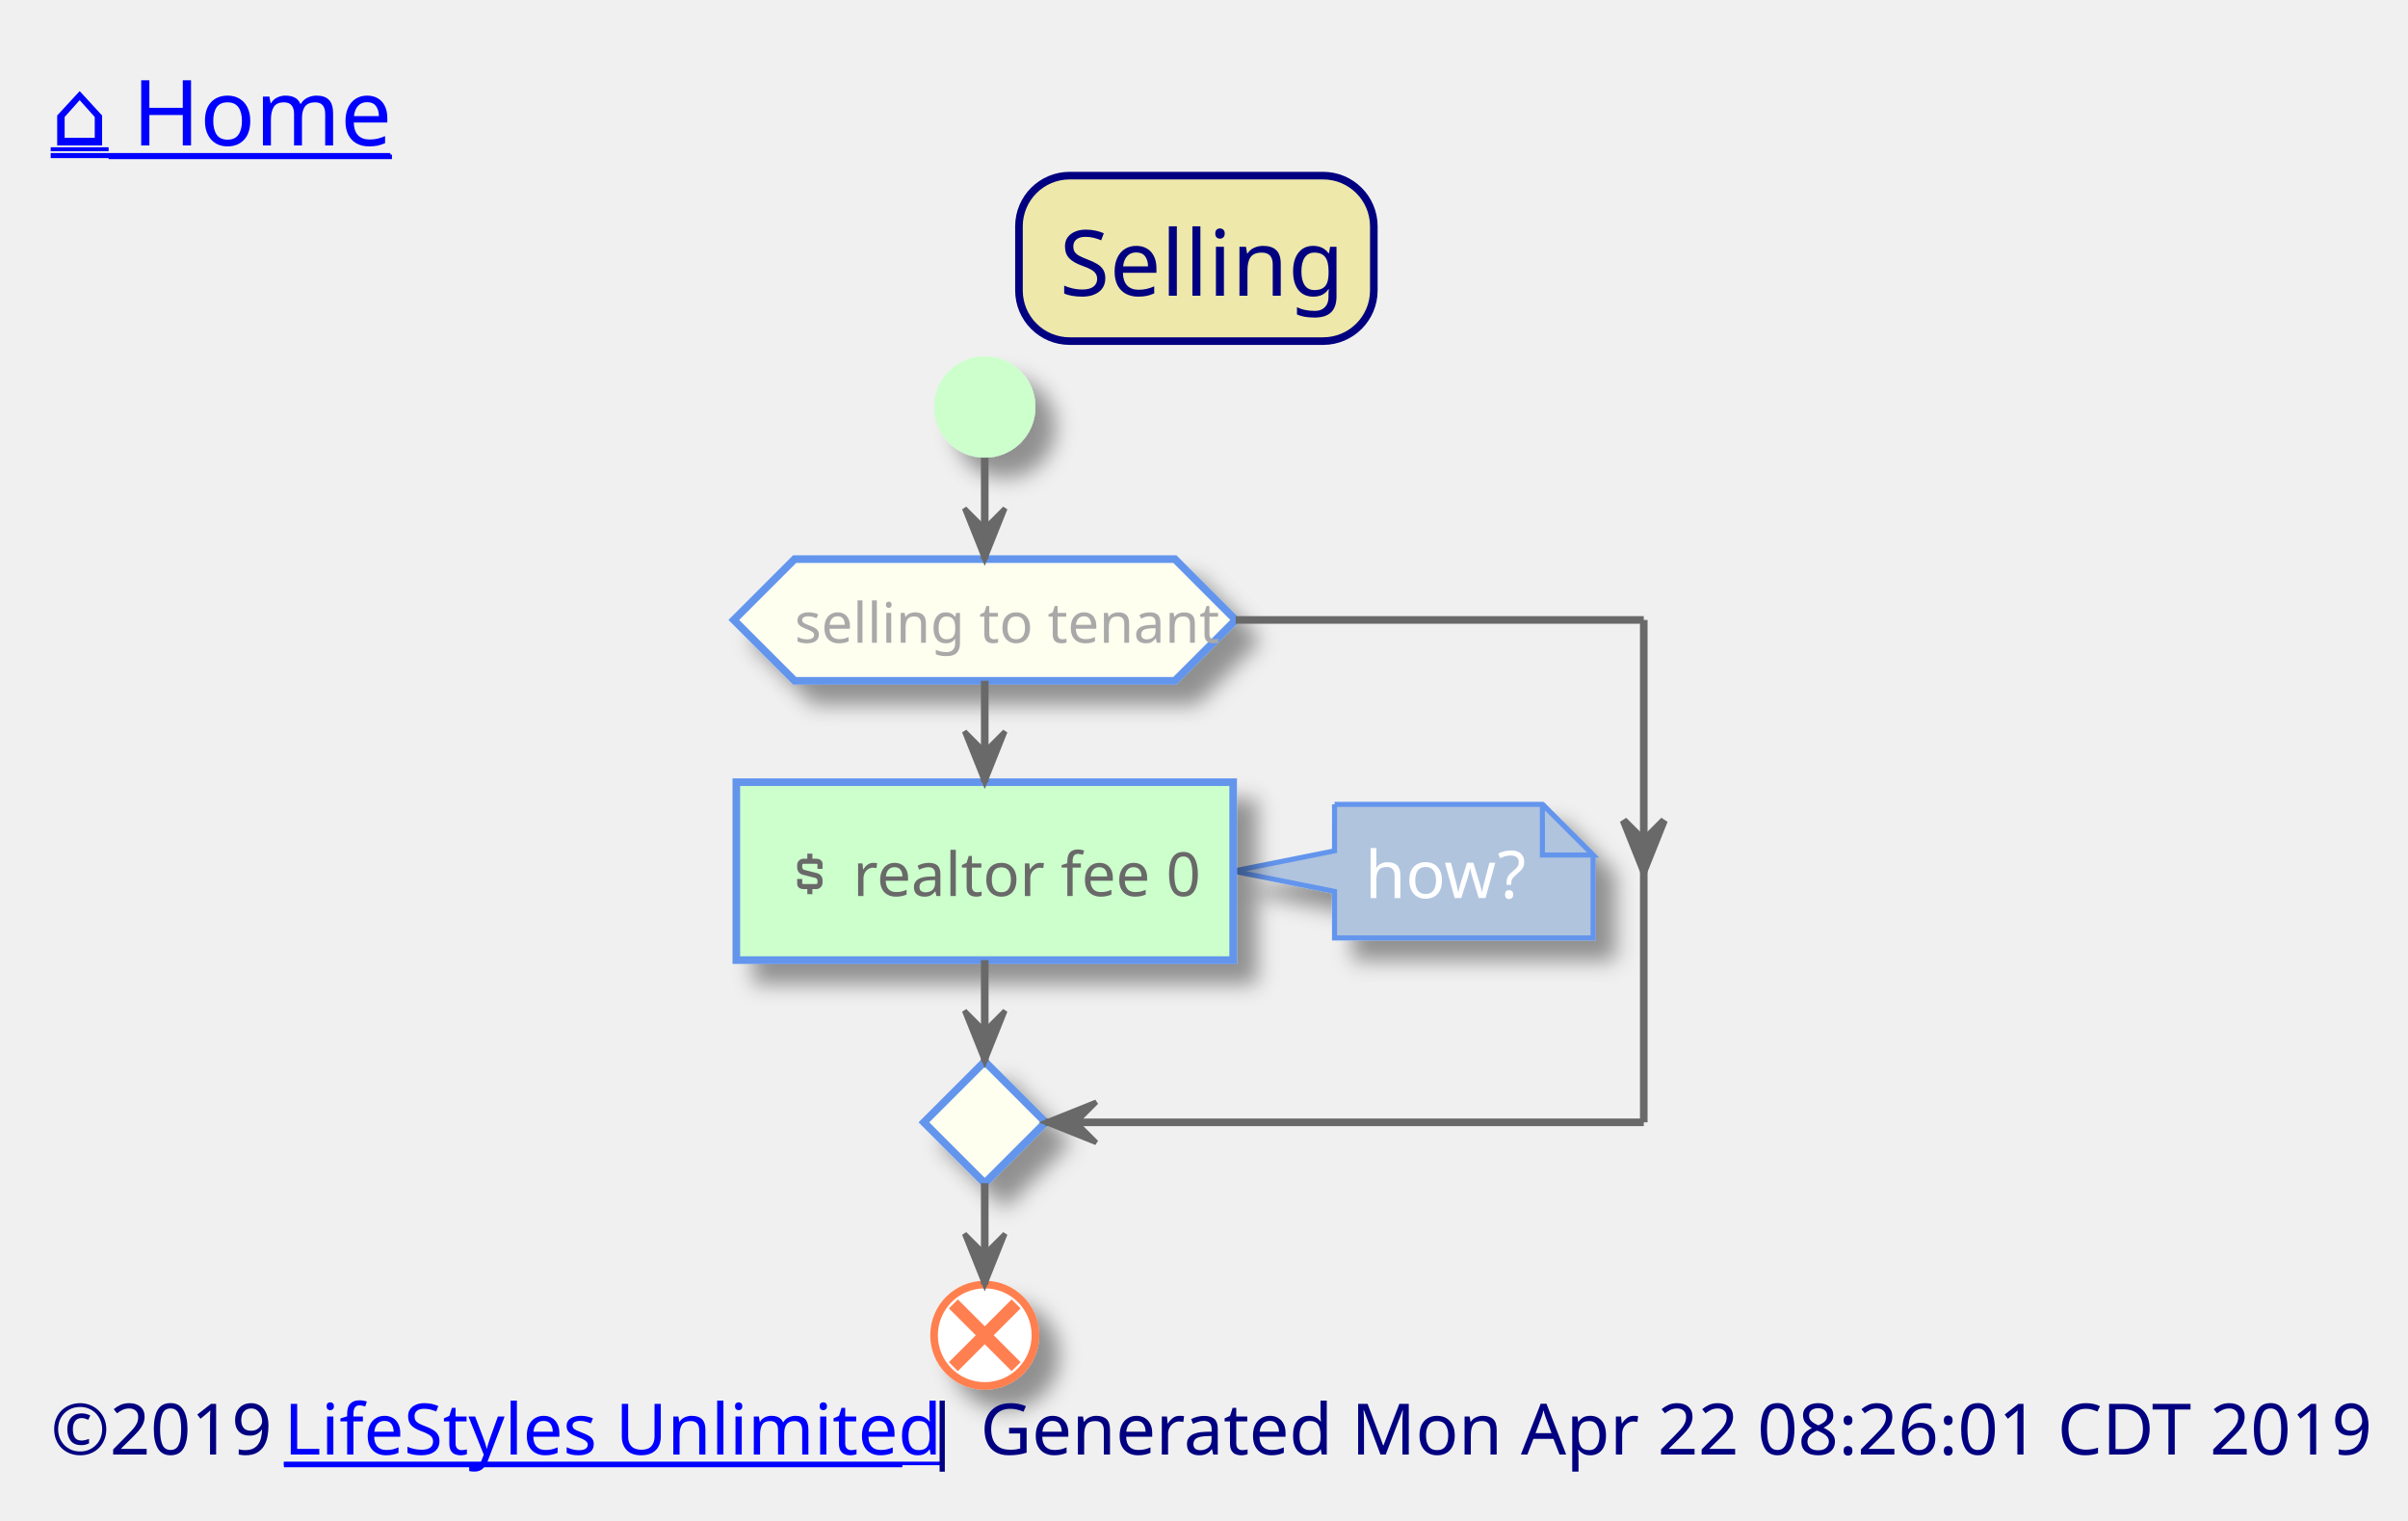
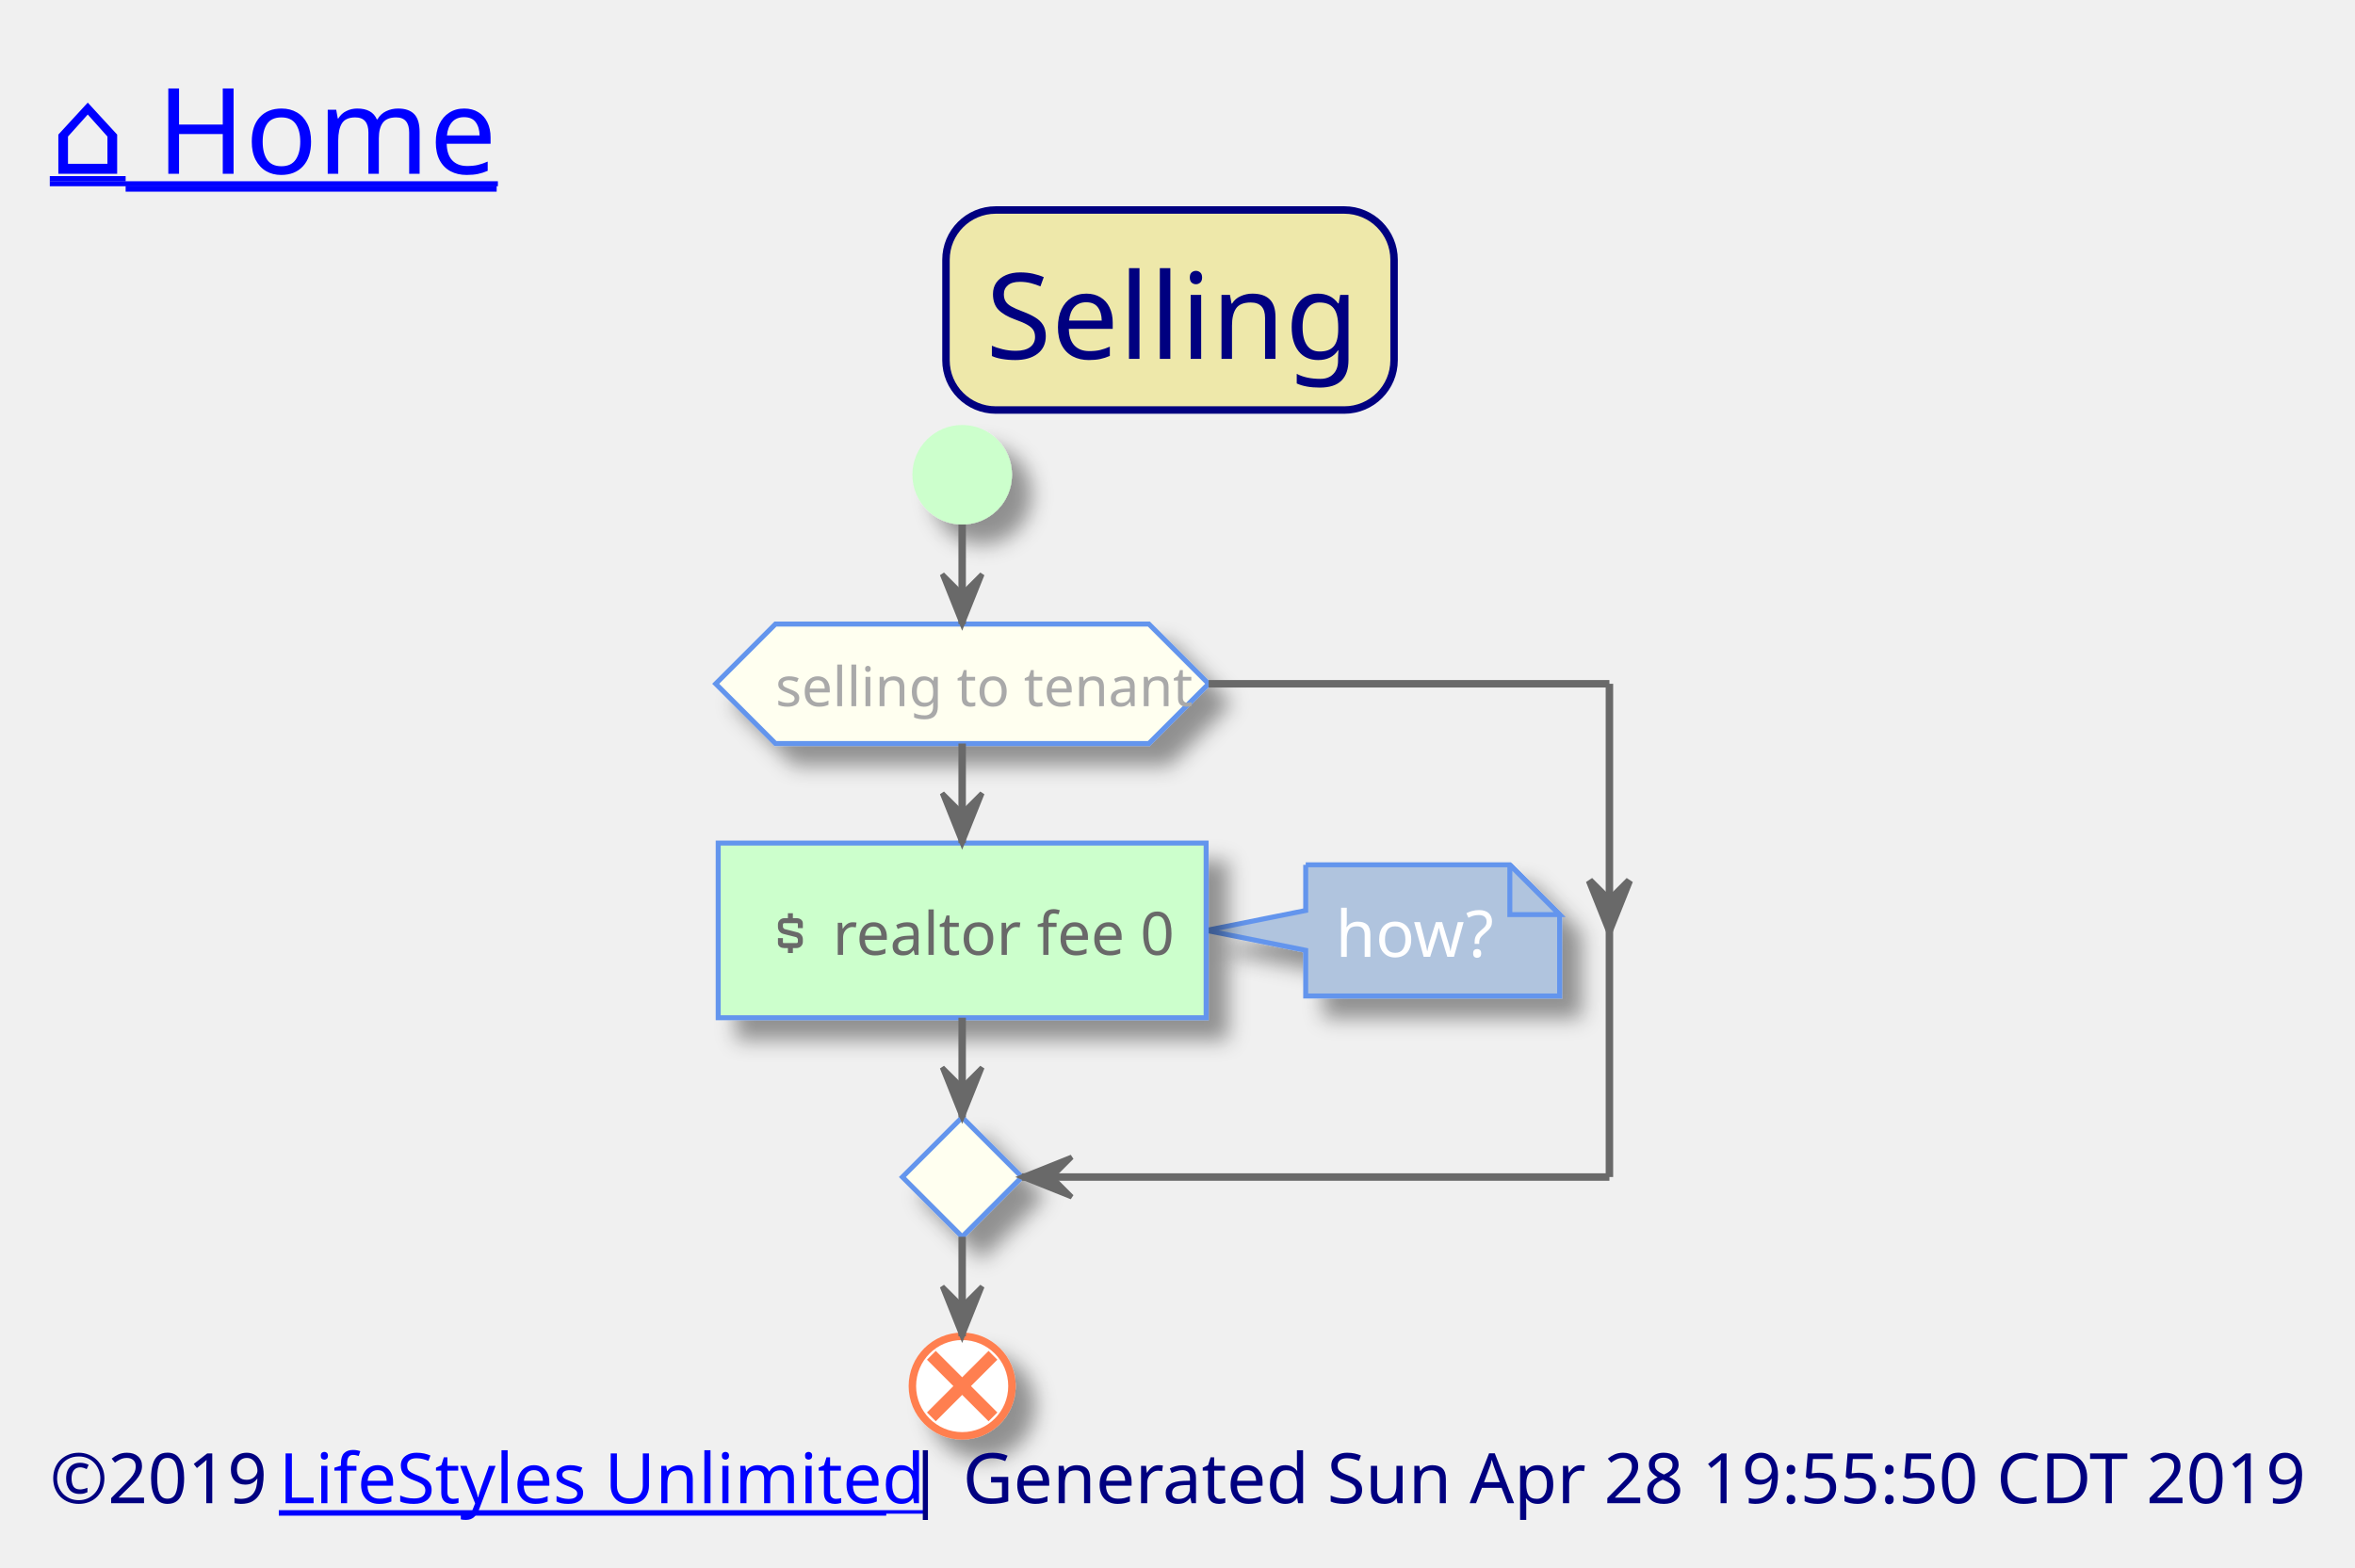
- <svg xmlns="http://www.w3.org/2000/svg" xmlns:xlink="http://www.w3.org/1999/xlink" contentScriptType="application/ecmascript" contentStyleType="text/css" height="300px" preserveAspectRatio="none" style="width:475px;height:300px;" version="1.1" viewBox="0 0 475 300" width="475px" zoomAndPan="magnify">
+ <svg xmlns="http://www.w3.org/2000/svg" xmlns:xlink="http://www.w3.org/1999/xlink" contentScriptType="application/ecmascript" contentStyleType="text/css" height="315px" preserveAspectRatio="none" style="width:473px;height:315px;" version="1.1" viewBox="0 0 473 315" width="473px" zoomAndPan="magnify">
  <defs>
    <style type="text/css">path:hover { stroke: #0000FF !important;}</style>
-     <filter height="300%" id="f16x3ewixqhsw8" width="300%" x="-1" y="-1">
+     <filter height="300%" id="f19kejfc32cfjm" width="300%" x="-1" y="-1">
      <feGaussianBlur result="blurOut" stdDeviation="2.0" />
      <feColorMatrix in="blurOut" result="blurOut2" type="matrix" values="0 0 0 0 0 0 0 0 0 0 0 0 0 0 0 0 0 0 .4 0" />
      <feOffset dx="4.0" dy="4.0" in="blurOut2" result="blurOut3" />
      <feBlend in="SourceGraphic" in2="blurOut3" mode="normal" />
    </filter>
  </defs>
  <g>
    <a target="_top" xlink:actuate="onRequest" xlink:href="../index.svg" xlink:show="new" xlink:title="../index.svg" xlink:type="simple">
-       <text fill="#0000FF" font-family="sans-serif" font-size="18" lengthAdjust="spacingAndGlyphs" text-decoration="underline" textLength="67" x="10" y="28.686">⌂ Home</text>
-       <line style="stroke: #0000FF; stroke-width: 1.0;" x1="10" x2="77" y1="30.686" y2="30.686" />
+       <text fill="#0000FF" font-family="sans-serif" font-size="24" lengthAdjust="spacingAndGlyphs" text-decoration="underline" textLength="90" x="10" y="34.914">⌂ Home</text>
+       <line style="stroke: #0000FF; stroke-width: 1.0;" x1="10" x2="100" y1="36.914" y2="36.914" />
    </a>
-     <rect fill="#EEE8AA" height="32.641" rx="10" ry="10" style="stroke: #000080; stroke-width: 1.5;" width="70" x="201" y="34.641" />
-     <text fill="#000080" font-family="sans-serif" font-size="18" lengthAdjust="spacingAndGlyphs" textLength="54" x="209" y="58.326">Selling</text>
-     <ellipse cx="194.25" cy="80.281" fill="#CCFFCC" filter="url(#f16x3ewixqhsw8)" rx="10" ry="10" style="stroke: none; stroke-width: 1.0;" />
-     <path d="M263.25,158.652 L263.25,167.828 L243.25,171.828 L263.25,175.828 L263.25,185.004 A0,0 0 0 0 263.25,185.004 L314.25,185.004 A0,0 0 0 0 314.25,185.004 L314.25,168.652 L304.25,158.652 L263.25,158.652 A0,0 0 0 0 263.25,158.652 " fill="#B0C4DE" filter="url(#f16x3ewixqhsw8)" style="stroke: #6495ED; stroke-width: 1.0;" />
-     <path d="M304.25,158.652 L304.25,168.652 L314.25,168.652 L304.25,158.652 " fill="#B0C4DE" style="stroke: #6495ED; stroke-width: 1.0;" />
-     <text fill="#FFFFFF" font-family="sans-serif" font-size="13" lengthAdjust="spacingAndGlyphs" textLength="30" x="269.25" y="177.148">how?</text>
-     <rect fill="#CCFFCC" filter="url(#f16x3ewixqhsw8)" height="35.094" style="stroke: #6495ED; stroke-width: 1.5;" width="98" x="145.25" y="154.281" />
-     <path d="M159.25,168.375 L159.25,169.375 L158.5,169.375 C157.814,169.375 157.25,169.939 157.25,170.625 L157.25,171.125 C157.25,171.803 157.687,172.367 158.344,172.531 L160.907,173.187 C161.05,173.223 161.251,173.483 161.251,173.625 L161.251,174.125 C161.251,174.259 161.135,174.375 161.001,174.375 L158.501,174.375 C158.385,174.375 158.289,174.338 158.251,174.312 L158.251,173.374 L157.251,173.374 L157.251,174.374 C157.251,174.716 157.454,175.001 157.689,175.155 C157.923,175.31 158.207,175.374 158.502,175.374 L159.252,175.374 L159.252,176.374 L160.252,176.374 L160.252,175.374 L161.002,175.374 C161.688,175.374 162.252,174.81 162.252,174.124 L162.252,173.624 C162.252,172.946 161.815,172.382 161.158,172.218 L158.595,171.562 C158.452,171.526 158.251,171.266 158.251,171.124 L158.251,170.624 C158.251,170.49 158.367,170.374 158.501,170.374 L161.001,170.374 C161.117,170.374 161.213,170.411 161.251,170.437 L161.251,171.375 L162.251,171.375 L162.251,170.375 C162.251,170.033 162.048,169.748 161.813,169.594 C161.579,169.439 161.295,169.375 161,169.375 L160.25,169.375 L160.25,168.375 L159.25,168.375 " fill="#696969" style="stroke: ; stroke-width: 0.0; stroke-dasharray: ;" />
-     <text fill="#696969" font-family="sans-serif" font-size="12" lengthAdjust="spacingAndGlyphs" textLength="65" x="168.25" y="176.738">realtor fee 0</text>
-     <polygon fill="#FFFFF0" filter="url(#f16x3ewixqhsw8)" points="156.75,110.281,231.75,110.281,243.75,122.281,231.75,134.281,156.75,134.281,144.75,122.281,156.75,110.281" style="stroke: #6495ED; stroke-width: 1.5;" />
-     <text fill="#A9A9A9" font-family="sans-serif" font-size="11" lengthAdjust="spacingAndGlyphs" textLength="75" x="156.75" y="126.782">selling to tenant</text>
-     <polygon fill="#FFFFF0" filter="url(#f16x3ewixqhsw8)" points="194.25,209.375,206.25,221.375,194.25,233.375,182.25,221.375,194.25,209.375" style="stroke: #6495ED; stroke-width: 1.5;" />
-     <ellipse cx="194.25" cy="263.375" fill="#FFFFFF" filter="url(#f16x3ewixqhsw8)" rx="10" ry="10" style="stroke: #FF7F50; stroke-width: 1.5;" />
-     <line style="stroke: #FF7F50; stroke-width: 2.5;" x1="188.063" x2="200.437" y1="257.188" y2="269.562" />
-     <line style="stroke: #FF7F50; stroke-width: 2.5;" x1="200.437" x2="188.063" y1="257.188" y2="269.562" />
-     <line style="stroke: #696969; stroke-width: 1.5;" x1="194.25" x2="194.25" y1="134.281" y2="154.281" />
-     <polygon fill="#696969" points="190.25,144.281,194.25,154.281,198.25,144.281,194.25,148.281" style="stroke: #696969; stroke-width: 1.0;" />
-     <line style="stroke: #696969; stroke-width: 1.5;" x1="243.75" x2="324.25" y1="122.281" y2="122.281" />
-     <polygon fill="#696969" points="320.25,161.828,324.25,171.828,328.25,161.828,324.25,165.828" style="stroke: #696969; stroke-width: 1.5;" />
-     <line style="stroke: #696969; stroke-width: 1.5;" x1="324.25" x2="324.25" y1="122.281" y2="221.375" />
-     <line style="stroke: #696969; stroke-width: 1.5;" x1="324.25" x2="206.25" y1="221.375" y2="221.375" />
-     <polygon fill="#696969" points="216.25,217.375,206.25,221.375,216.25,225.375,212.25,221.375" style="stroke: #696969; stroke-width: 1.0;" />
-     <line style="stroke: #696969; stroke-width: 1.5;" x1="194.25" x2="194.25" y1="189.375" y2="209.375" />
-     <polygon fill="#696969" points="190.25,199.375,194.25,209.375,198.25,199.375,194.25,203.375" style="stroke: #696969; stroke-width: 1.0;" />
-     <line style="stroke: #696969; stroke-width: 1.5;" x1="194.25" x2="194.25" y1="90.281" y2="110.281" />
-     <polygon fill="#696969" points="190.25,100.281,194.25,110.281,198.25,100.281,194.25,104.281" style="stroke: #696969; stroke-width: 1.0;" />
-     <line style="stroke: #696969; stroke-width: 1.5;" x1="194.25" x2="194.25" y1="233.375" y2="253.375" />
-     <polygon fill="#696969" points="190.25,243.375,194.25,253.375,198.25,243.375,194.25,247.375" style="stroke: #696969; stroke-width: 1.0;" />
-     <text fill="#000080" font-family="sans-serif" font-size="14" lengthAdjust="spacingAndGlyphs" textLength="42" x="10" y="286.908">©2019</text>
+     <rect fill="#EEE8AA" height="40.188" rx="10" ry="10" style="stroke: #000080; stroke-width: 1.5;" width="90" x="190" y="42.188" />
+     <text fill="#000080" font-family="sans-serif" font-size="24" lengthAdjust="spacingAndGlyphs" textLength="74" x="198" y="72.102">Selling</text>
+     <ellipse cx="193.25" cy="95.375" fill="#CCFFCC" filter="url(#f19kejfc32cfjm)" rx="10" ry="10" style="stroke: none; stroke-width: 1.0;" />
+     <path d="M262.25,173.746 L262.25,182.922 L242.25,186.922 L262.25,190.922 L262.25,200.098 A0,0 0 0 0 262.25,200.098 L313.25,200.098 A0,0 0 0 0 313.25,200.098 L313.25,183.746 L303.25,173.746 L262.25,173.746 A0,0 0 0 0 262.25,173.746 " fill="#B0C4DE" filter="url(#f19kejfc32cfjm)" style="stroke: #6495ED; stroke-width: 1.0;" />
+     <path d="M303.25,173.746 L303.25,183.746 L313.25,183.746 L303.25,173.746 " fill="#B0C4DE" style="stroke: #6495ED; stroke-width: 1.0;" />
+     <text fill="#FFFFFF" font-family="sans-serif" font-size="13" lengthAdjust="spacingAndGlyphs" textLength="30" x="268.25" y="192.241">how?</text>
+     <rect fill="#CCFFCC" filter="url(#f19kejfc32cfjm)" height="35.094" style="stroke: #6495ED; stroke-width: 1.0;" width="98" x="144.25" y="169.375" />
+     <path d="M158.25,183.469 L158.25,184.469 L157.5,184.469 C156.814,184.469 156.25,185.033 156.25,185.719 L156.25,186.219 C156.25,186.897 156.687,187.461 157.344,187.625 L159.907,188.281 C160.05,188.317 160.251,188.577 160.251,188.719 L160.251,189.219 C160.251,189.353 160.135,189.469 160.001,189.469 L157.501,189.469 C157.385,189.469 157.289,189.432 157.251,189.406 L157.251,188.468 L156.251,188.468 L156.251,189.468 C156.251,189.81 156.454,190.095 156.689,190.249 C156.923,190.404 157.207,190.468 157.502,190.468 L158.252,190.468 L158.252,191.468 L159.252,191.468 L159.252,190.468 L160.002,190.468 C160.688,190.468 161.252,189.904 161.252,189.218 L161.252,188.718 C161.252,188.04 160.815,187.476 160.158,187.312 L157.595,186.656 C157.452,186.62 157.251,186.36 157.251,186.218 L157.251,185.718 C157.251,185.584 157.367,185.468 157.501,185.468 L160.001,185.468 C160.117,185.468 160.213,185.505 160.251,185.531 L160.251,186.469 L161.251,186.469 L161.251,185.469 C161.251,185.127 161.048,184.842 160.813,184.688 C160.579,184.533 160.295,184.469 160,184.469 L159.25,184.469 L159.25,183.469 L158.25,183.469 " fill="#696969" style="stroke: ; stroke-width: 0.0; stroke-dasharray: ;" />
+     <text fill="#696969" font-family="sans-serif" font-size="12" lengthAdjust="spacingAndGlyphs" textLength="65" x="167.25" y="191.832">realtor fee 0</text>
+     <polygon fill="#FFFFF0" filter="url(#f19kejfc32cfjm)" points="155.75,125.375,230.75,125.375,242.75,137.375,230.75,149.375,155.75,149.375,143.75,137.375,155.75,125.375" style="stroke: #6495ED; stroke-width: 1.0;" />
+     <text fill="#A9A9A9" font-family="sans-serif" font-size="11" lengthAdjust="spacingAndGlyphs" textLength="75" x="155.75" y="141.876">selling to tenant</text>
+     <polygon fill="#FFFFF0" filter="url(#f19kejfc32cfjm)" points="193.25,224.469,205.25,236.469,193.25,248.469,181.25,236.469,193.25,224.469" style="stroke: #6495ED; stroke-width: 1.0;" />
+     <ellipse cx="193.25" cy="278.469" fill="#FFFFFF" filter="url(#f19kejfc32cfjm)" rx="10" ry="10" style="stroke: #FF7F50; stroke-width: 1.5;" />
+     <line style="stroke: #FF7F50; stroke-width: 2.5;" x1="187.063" x2="199.437" y1="272.282" y2="284.656" />
+     <line style="stroke: #FF7F50; stroke-width: 2.5;" x1="199.437" x2="187.063" y1="272.282" y2="284.656" />
+     <line style="stroke: #696969; stroke-width: 1.5;" x1="193.25" x2="193.25" y1="149.375" y2="169.375" />
+     <polygon fill="#696969" points="189.25,159.375,193.25,169.375,197.25,159.375,193.25,163.375" style="stroke: #696969; stroke-width: 1.0;" />
+     <line style="stroke: #696969; stroke-width: 1.5;" x1="242.75" x2="323.25" y1="137.375" y2="137.375" />
+     <polygon fill="#696969" points="319.25,176.922,323.25,186.922,327.25,176.922,323.25,180.922" style="stroke: #696969; stroke-width: 1.5;" />
+     <line style="stroke: #696969; stroke-width: 1.5;" x1="323.25" x2="323.25" y1="137.375" y2="236.469" />
+     <line style="stroke: #696969; stroke-width: 1.5;" x1="323.25" x2="205.25" y1="236.469" y2="236.469" />
+     <polygon fill="#696969" points="215.25,232.469,205.25,236.469,215.25,240.469,211.25,236.469" style="stroke: #696969; stroke-width: 1.0;" />
+     <line style="stroke: #696969; stroke-width: 1.5;" x1="193.25" x2="193.25" y1="204.469" y2="224.469" />
+     <polygon fill="#696969" points="189.25,214.469,193.25,224.469,197.25,214.469,193.25,218.469" style="stroke: #696969; stroke-width: 1.0;" />
+     <line style="stroke: #696969; stroke-width: 1.5;" x1="193.25" x2="193.25" y1="105.375" y2="125.375" />
+     <polygon fill="#696969" points="189.25,115.375,193.25,125.375,197.25,115.375,193.25,119.375" style="stroke: #696969; stroke-width: 1.0;" />
+     <line style="stroke: #696969; stroke-width: 1.5;" x1="193.25" x2="193.25" y1="248.469" y2="268.469" />
+     <polygon fill="#696969" points="189.25,258.469,193.25,268.469,197.25,258.469,193.25,262.469" style="stroke: #696969; stroke-width: 1.0;" />
+     <text fill="#000080" font-family="sans-serif" font-size="14" lengthAdjust="spacingAndGlyphs" textLength="42" x="10" y="302.002">©2019</text>
    <a target="_top" xlink:actuate="onRequest" xlink:href="http://www.lifestylesunlimited.com" xlink:show="new" xlink:title="http://www.lifestylesunlimited.com" xlink:type="simple">
-       <text fill="#0000FF" font-family="sans-serif" font-size="14" lengthAdjust="spacingAndGlyphs" text-decoration="underline" textLength="122" x="56" y="286.908">LifeStyles Unlimited</text>
-       <line style="stroke: #0000FF; stroke-width: 1.0;" x1="56" x2="178" y1="288.908" y2="288.908" />
+       <text fill="#0000FF" font-family="sans-serif" font-size="14" lengthAdjust="spacingAndGlyphs" text-decoration="underline" textLength="122" x="56" y="302.002">LifeStyles Unlimited</text>
+       <line style="stroke: #0000FF; stroke-width: 1.0;" x1="56" x2="178" y1="304.002" y2="304.002" />
    </a>
-     <text fill="#000080" font-family="sans-serif" font-size="14" lengthAdjust="spacingAndGlyphs" textLength="281" x="182" y="286.908">| Generated Mon Apr 22 08:26:01 CDT 2019</text>
+     <text fill="#000080" font-family="sans-serif" font-size="14" lengthAdjust="spacingAndGlyphs" textLength="279" x="182" y="302.002">| Generated Sun Apr 28 19:55:50 CDT 2019</text>
  </g>
</svg>
